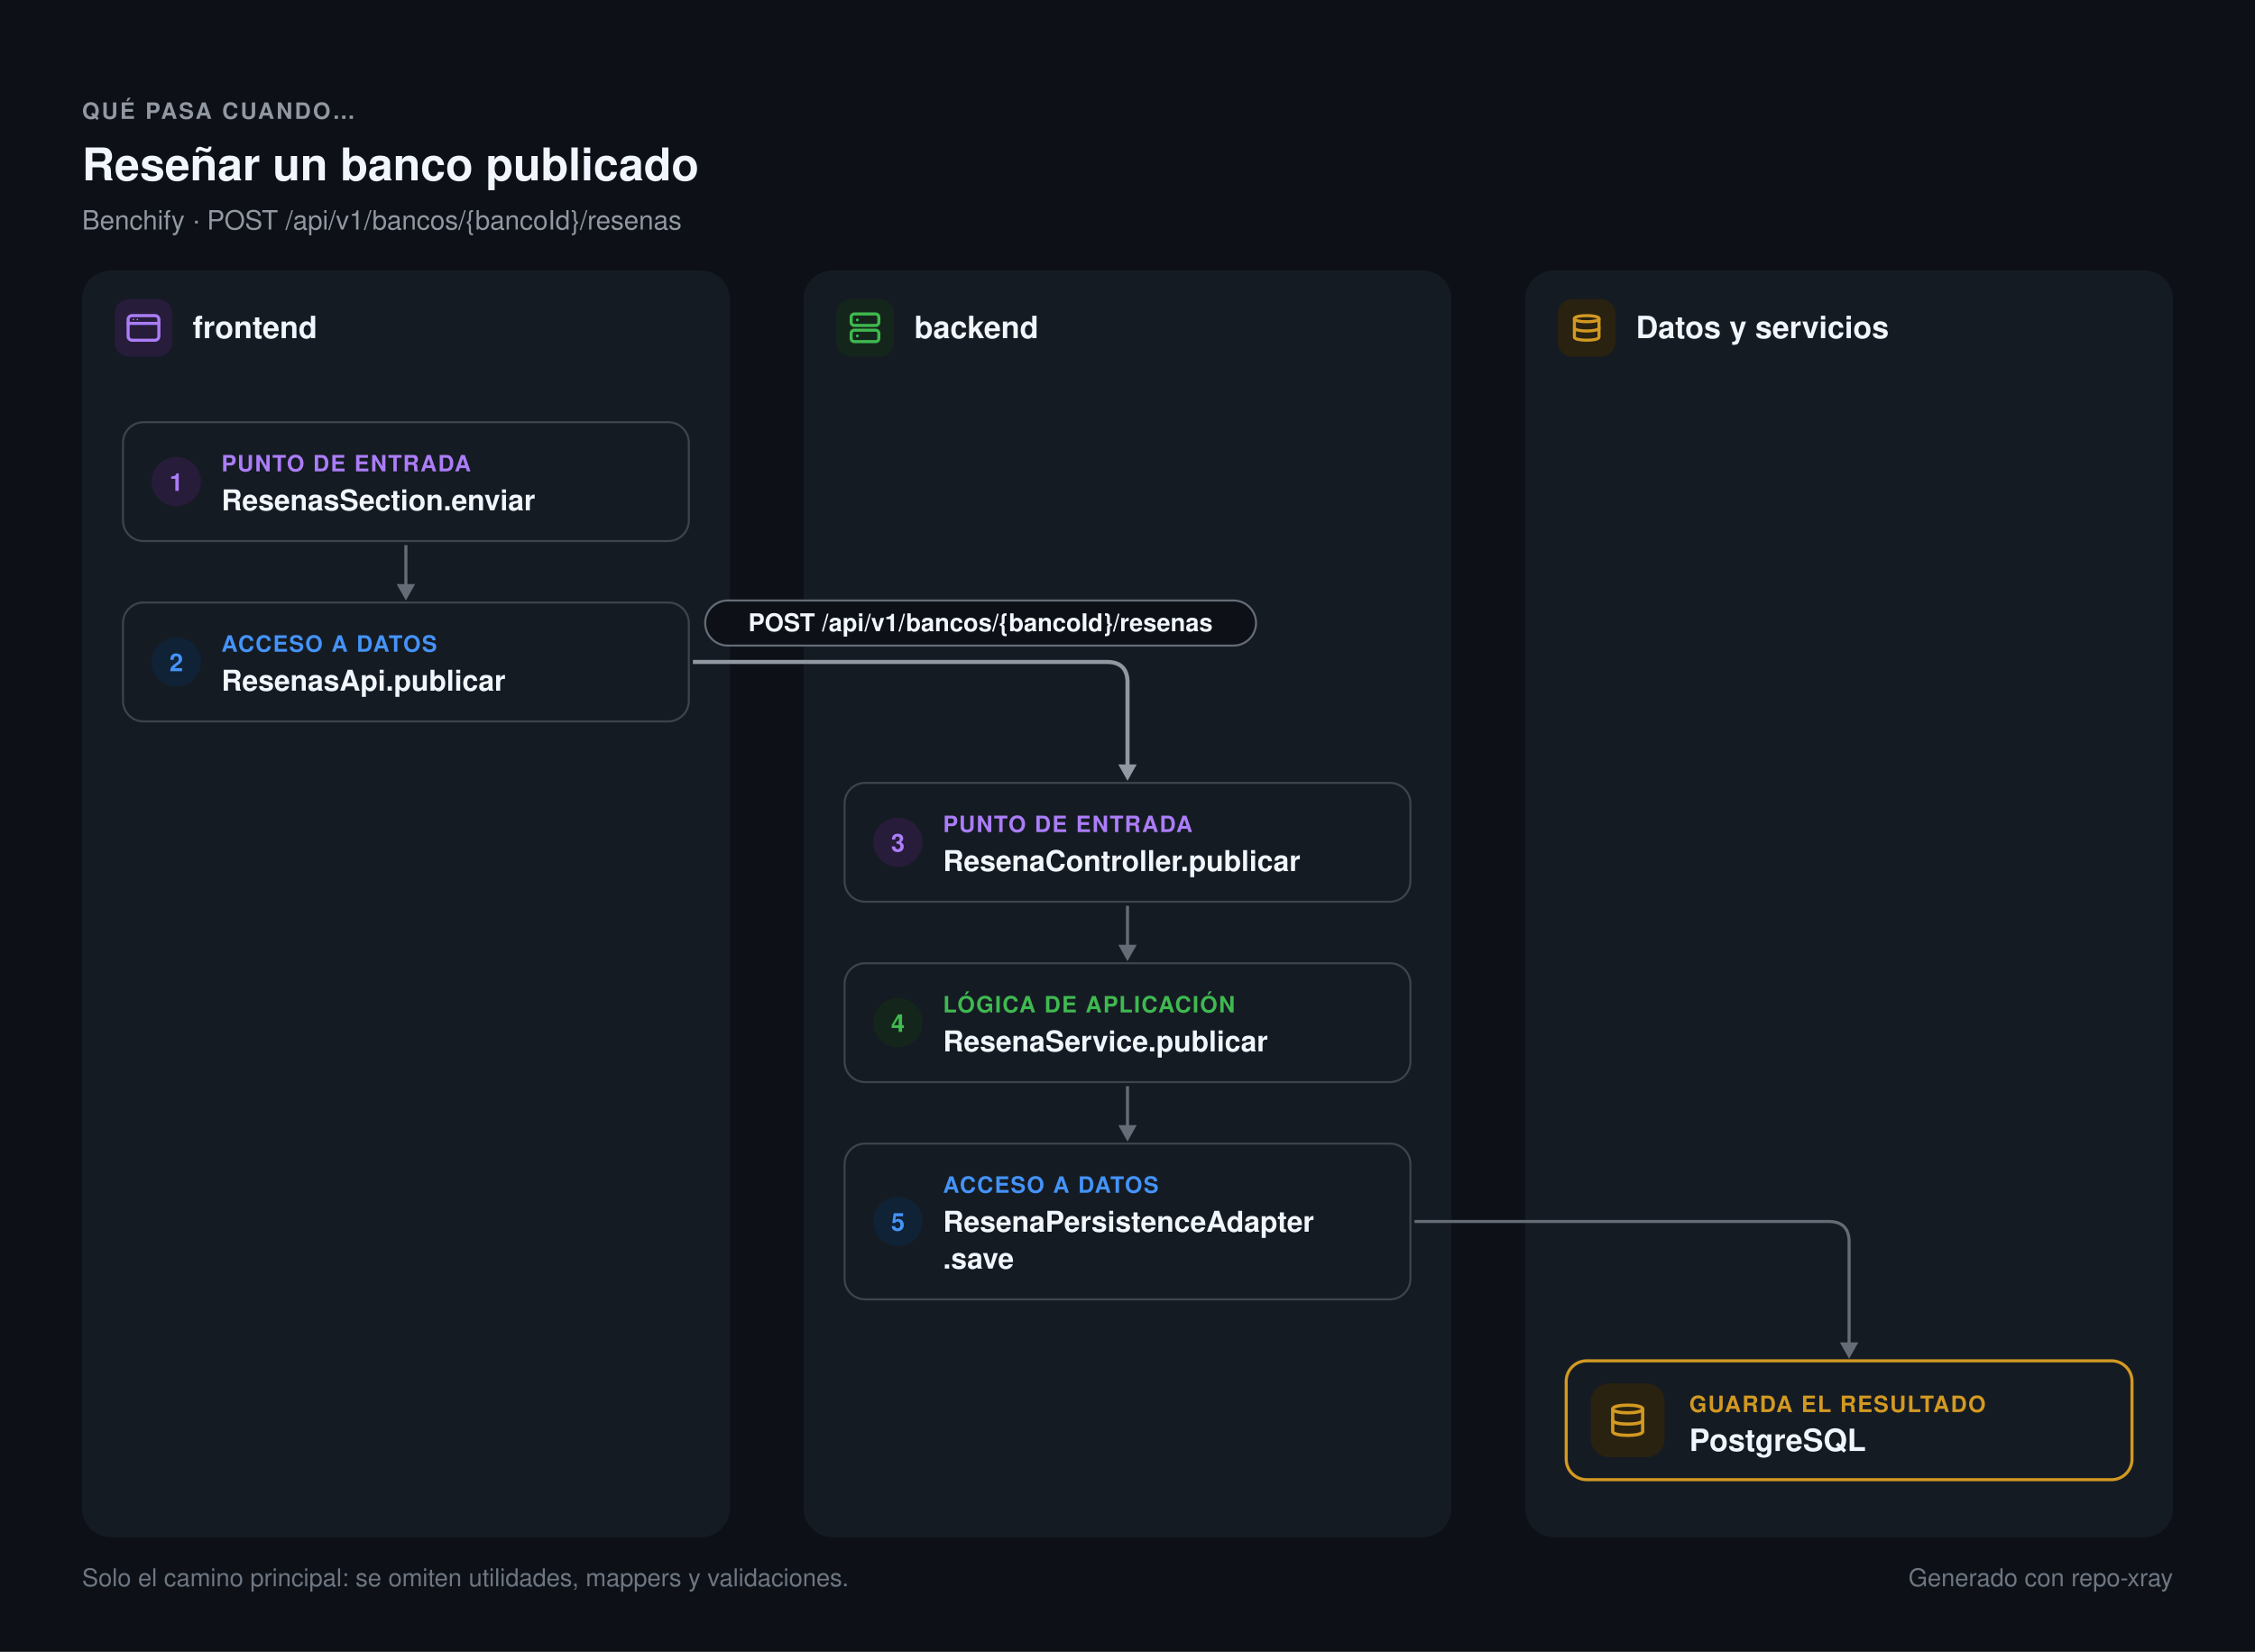
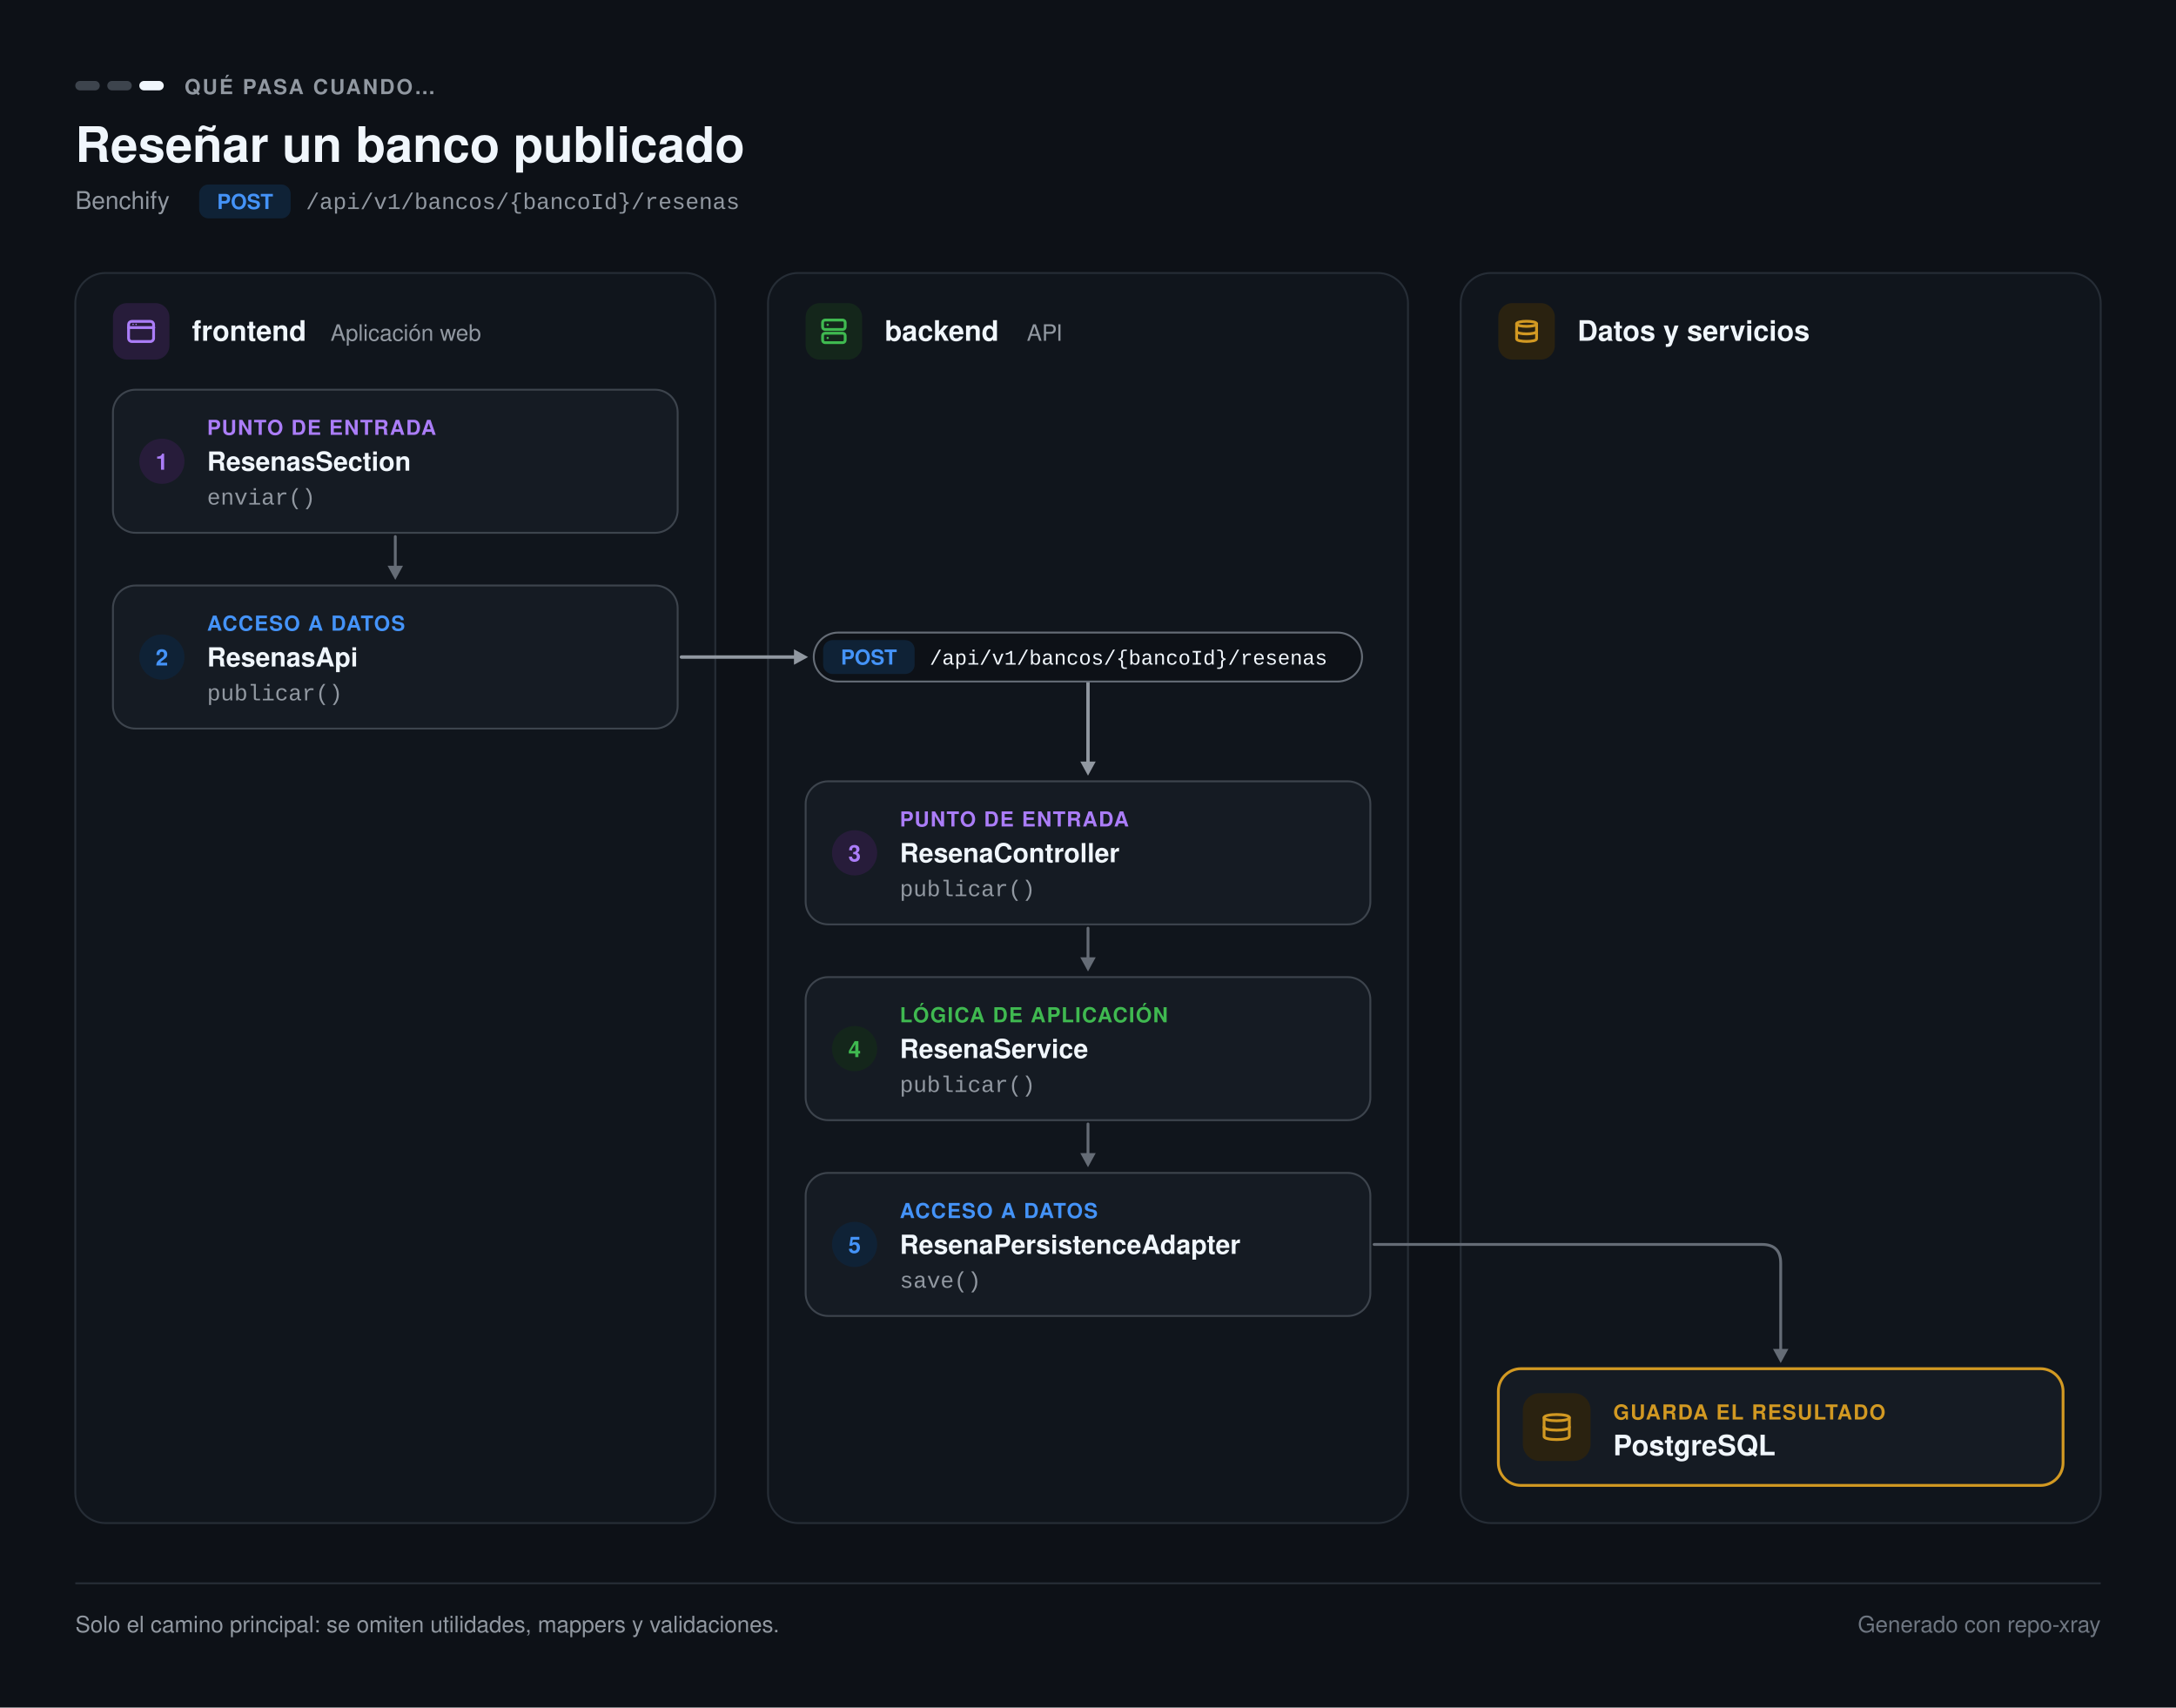
- <svg xmlns="http://www.w3.org/2000/svg" width="1100" height="806" viewBox="0 0 1100 806" role="img" font-family="-apple-system, BlinkMacSystemFont, 'Segoe UI', Helvetica, Arial, sans-serif">
-   <rect x="0" y="0" width="1100" height="806" fill="#0d1117" />
-   <text x="40" y="58" font-size="11" font-weight="700" fill="#9198a1" letter-spacing="1">QUÉ PASA CUANDO…</text>
-   <text x="40" y="88" font-size="22" font-weight="700" fill="#f0f6fc">Reseñar un banco publicado</text>
-   <text x="40" y="112" font-size="13" font-weight="400" fill="#9198a1">Benchify  ·  POST /api/v1/bancos/{bancoId}/resenas</text>
-   <rect x="40" y="132" width="316" height="618" rx="14" fill="#1b222c" fill-opacity="0.6" />
-   <rect x="56" y="146" width="28" height="28" rx="7" fill="#271c3a" />
-   <rect x="62.5" y="154" width="15" height="12" rx="1.9" fill="none" stroke="#ab7df8" stroke-width="1.5" stroke-linecap="round" stroke-linejoin="round" />
-   <line x1="62.5" y1="157.8" x2="77.5" y2="157.8" fill="none" stroke="#ab7df8" stroke-width="1.5" stroke-linecap="round" stroke-linejoin="round" />
-   <circle cx="65.1" cy="155.9" r="0.4" fill="#ab7df8" />
-   <circle cx="67" cy="155.9" r="0.4" fill="#ab7df8" />
-   <text x="94" y="165" font-size="15" font-weight="700" fill="#f0f6fc">frontend</text>
-   <rect x="392" y="132" width="316" height="618" rx="14" fill="#1b222c" fill-opacity="0.6" />
-   <rect x="408" y="146" width="28" height="28" rx="7" fill="#14261b" />
-   <rect x="415.2" y="153.2" width="13.5" height="5.6" rx="1.5" fill="none" stroke="#3fb950" stroke-width="1.5" stroke-linecap="round" stroke-linejoin="round" />
-   <rect x="415.2" y="161.1" width="13.5" height="5.6" rx="1.5" fill="none" stroke="#3fb950" stroke-width="1.5" stroke-linecap="round" stroke-linejoin="round" />
-   <circle cx="418.2" cy="156.1" r="0.7" fill="#3fb950" />
-   <circle cx="418.2" cy="163.9" r="0.7" fill="#3fb950" />
-   <text x="446" y="165" font-size="15" font-weight="700" fill="#f0f6fc">backend</text>
-   <rect x="744" y="132" width="316" height="618" rx="14" fill="#1b222c" fill-opacity="0.6" />
-   <rect x="760" y="146" width="28" height="28" rx="7" fill="#2a2210" />
-   <path d="M 768.0 155.5 C 768.0 153.5 780.0 153.5 780.0 155.5 C 780.0 157.5 768.0 157.5 768.0 155.5 Z" fill="none" stroke="#d29922" stroke-width="1.5" stroke-linecap="round" stroke-linejoin="round" />
-   <path d="M 768.0 155.5 L 768.0 164.5 C 768.0 166.5 780.0 166.5 780.0 164.5 L 780.0 155.5" fill="none" stroke="#d29922" stroke-width="1.5" stroke-linecap="round" stroke-linejoin="round" />
-   <path d="M 768.0 160.0 C 768.0 162.0 780.0 162.0 780.0 160.0" fill="none" stroke="#d29922" stroke-width="1.5" stroke-linecap="round" stroke-linejoin="round" />
-   <text x="798" y="165" font-size="15" font-weight="700" fill="#f0f6fc">Datos y servicios</text>
-   <line x1="198" y1="266" x2="198" y2="291" stroke="#656c76" stroke-width="1.5" />
-   <polygon points="198,293 193.5,285 202.5,285" fill="#656c76" />
-   <path d="M 338.0 323.0 L 540.0 323.0 Q 550.0 323.0 550.0 333.0 L 550.0 379.0" fill="none" stroke="#9198a1" stroke-width="2" />
-   <polygon points="550,381 545.5,373 554.5,373" fill="#9198a1" />
-   <rect x="344" y="293" width="268.7" height="22" rx="11" fill="#0d1117" stroke="#656c76" stroke-width="1" />
-   <text x="478.3" y="308" font-size="12" font-weight="600" fill="#f0f6fc" text-anchor="middle">POST /api/v1/bancos/{bancoId}/resenas</text>
-   <line x1="550" y1="442" x2="550" y2="467" stroke="#656c76" stroke-width="1.5" />
-   <polygon points="550,469 545.5,461 554.5,461" fill="#656c76" />
-   <line x1="550" y1="530" x2="550" y2="555" stroke="#656c76" stroke-width="1.5" />
-   <polygon points="550,557 545.5,549 554.5,549" fill="#656c76" />
-   <path d="M 690.0 596.0 L 892.0 596.0 Q 902.0 596.0 902.0 606.0 L 902.0 661.0" fill="none" stroke="#656c76" stroke-width="1.5" />
-   <polygon points="902,663 897.5,655 906.5,655" fill="#656c76" />
-   <rect x="60" y="206" width="276" height="58" rx="10" fill="#151b23" stroke="#3d444d" stroke-width="1" />
-   <circle cx="86" cy="235" r="12" fill="#271c3a" />
-   <text x="86" y="239.5" font-size="12" font-weight="700" fill="#ab7df8" text-anchor="middle">1</text>
-   <text x="108" y="230" font-size="11" font-weight="700" fill="#ab7df8" letter-spacing="0.6">PUNTO DE ENTRADA</text>
-   <text x="108" y="249" font-size="14" font-weight="600" fill="#f0f6fc">ResenasSection.enviar</text>
-   <rect x="60" y="294" width="276" height="58" rx="10" fill="#151b23" stroke="#3d444d" stroke-width="1" />
-   <circle cx="86" cy="323" r="12" fill="#0f2236" />
-   <text x="86" y="327.5" font-size="12" font-weight="700" fill="#4493f8" text-anchor="middle">2</text>
-   <text x="108" y="318" font-size="11" font-weight="700" fill="#4493f8" letter-spacing="0.6">ACCESO A DATOS</text>
-   <text x="108" y="337" font-size="14" font-weight="600" fill="#f0f6fc">ResenasApi.publicar</text>
-   <rect x="412" y="382" width="276" height="58" rx="10" fill="#151b23" stroke="#3d444d" stroke-width="1" />
-   <circle cx="438" cy="411" r="12" fill="#271c3a" />
-   <text x="438" y="415.5" font-size="12" font-weight="700" fill="#ab7df8" text-anchor="middle">3</text>
-   <text x="460" y="406" font-size="11" font-weight="700" fill="#ab7df8" letter-spacing="0.6">PUNTO DE ENTRADA</text>
-   <text x="460" y="425" font-size="14" font-weight="600" fill="#f0f6fc">ResenaController.publicar</text>
-   <rect x="412" y="470" width="276" height="58" rx="10" fill="#151b23" stroke="#3d444d" stroke-width="1" />
-   <circle cx="438" cy="499" r="12" fill="#14261b" />
-   <text x="438" y="503.5" font-size="12" font-weight="700" fill="#3fb950" text-anchor="middle">4</text>
-   <text x="460" y="494" font-size="11" font-weight="700" fill="#3fb950" letter-spacing="0.6">LÓGICA DE APLICACIÓN</text>
-   <text x="460" y="513" font-size="14" font-weight="600" fill="#f0f6fc">ResenaService.publicar</text>
-   <rect x="412" y="558" width="276" height="76" rx="10" fill="#151b23" stroke="#3d444d" stroke-width="1" />
-   <circle cx="438" cy="596" r="12" fill="#0f2236" />
-   <text x="438" y="600.5" font-size="12" font-weight="700" fill="#4493f8" text-anchor="middle">5</text>
-   <text x="460" y="582" font-size="11" font-weight="700" fill="#4493f8" letter-spacing="0.6">ACCESO A DATOS</text>
-   <text x="460" y="601" font-size="14" font-weight="600" fill="#f0f6fc">ResenaPersistenceAdapter</text>
-   <text x="460" y="619" font-size="14" font-weight="600" fill="#f0f6fc">.save</text>
-   <rect x="764" y="664" width="276" height="58" rx="10" fill="#151b23" stroke="#d29922" stroke-width="1.5" />
-   <rect x="776" y="675" width="36" height="36" rx="9" fill="#2a2210" />
-   <path d="M 786.7 687.5 C 786.7 685.0 801.3 685.0 801.3 687.5 C 801.3 690.0 786.7 690.0 786.7 687.5 Z" fill="none" stroke="#d29922" stroke-width="1.6" stroke-linecap="round" stroke-linejoin="round" />
-   <path d="M 786.7 687.5 L 786.7 698.5 C 786.7 701.0 801.3 701.0 801.3 698.5 L 801.3 687.5" fill="none" stroke="#d29922" stroke-width="1.6" stroke-linecap="round" stroke-linejoin="round" />
-   <path d="M 786.7 693.0 C 786.7 695.5 801.3 695.5 801.3 693.0" fill="none" stroke="#d29922" stroke-width="1.6" stroke-linecap="round" stroke-linejoin="round" />
-   <text x="824" y="689" font-size="11" font-weight="700" fill="#d29922" letter-spacing="0.6">GUARDA EL RESULTADO</text>
-   <text x="824" y="708" font-size="15" font-weight="700" fill="#f0f6fc">PostgreSQL</text>
-   <text x="40" y="774" font-size="12" font-weight="400" fill="#6e7681">Solo el camino principal: se omiten utilidades, mappers y validaciones.</text>
-   <text x="1060" y="774" font-size="12" font-weight="400" fill="#6e7681" text-anchor="end">Generado con repo-xray</text>
+ <svg xmlns="http://www.w3.org/2000/svg" width="1156" height="907" viewBox="0 0 1156 907" role="img" font-family="-apple-system, BlinkMacSystemFont, 'Segoe UI', Helvetica, Arial, sans-serif">
+   <rect x="0" y="0" width="1156" height="907" fill="#0d1117" />
+   <rect x="40" y="43" width="13" height="5" rx="2.5" fill="#3d444d" />
+   <rect x="57" y="43" width="13" height="5" rx="2.5" fill="#3d444d" />
+   <rect x="74" y="43" width="13" height="5" rx="2.5" fill="#f0f6fc" />
+   <text x="98" y="50" font-size="11" font-weight="700" fill="#9198a1" letter-spacing="1">QUÉ PASA CUANDO…</text>
+   <text x="40" y="86" font-size="26" font-weight="700" fill="#f0f6fc">Reseñar un banco publicado</text>
+   <text x="40" y="111" font-size="13" font-weight="400" fill="#9198a1">Benchify</text>
+   <rect x="105.8" y="98" width="48.6" height="18" rx="5" fill="#0f2236" />
+   <text x="130.2" y="111" font-size="11" font-weight="700" fill="#4493f8" text-anchor="middle">POST</text>
+   <text x="162.5" y="111" font-size="12" font-weight="400" fill="#9198a1" font-family="ui-monospace, SFMono-Regular, 'SF Mono', Menlo, Consolas, 'Liberation Mono', monospace">/api/v1/bancos/{bancoId}/resenas</text>
+   <rect x="40" y="145" width="340" height="664" rx="16" fill="#10151c" stroke="#262d36" stroke-width="1" />
+   <rect x="60" y="161" width="30" height="30" rx="7.5" fill="#271c3a" />
+   <rect x="68.3" y="170.7" width="13.3" height="10.7" rx="1.7" fill="none" stroke="#ab7df8" stroke-width="1.5" stroke-linecap="round" stroke-linejoin="round" />
+   <line x1="68.3" y1="174" x2="81.7" y2="174" fill="none" stroke="#ab7df8" stroke-width="1.5" stroke-linecap="round" stroke-linejoin="round" />
+   <circle cx="70.7" cy="172.3" r="0.4" fill="#ab7df8" />
+   <circle cx="72.3" cy="172.3" r="0.4" fill="#ab7df8" />
+   <text x="102" y="181" font-size="15" font-weight="700" fill="#f0f6fc">frontend</text>
+   <text x="175.6" y="181" font-size="12" font-weight="400" fill="#9198a1">Aplicación web</text>
+   <rect x="408" y="145" width="340" height="664" rx="16" fill="#10151c" stroke="#262d36" stroke-width="1" />
+   <rect x="428" y="161" width="30" height="30" rx="7.5" fill="#14261b" />
+   <rect x="437" y="170" width="12" height="5" rx="1.3" fill="none" stroke="#3fb950" stroke-width="1.5" stroke-linecap="round" stroke-linejoin="round" />
+   <rect x="437" y="177" width="12" height="5" rx="1.3" fill="none" stroke="#3fb950" stroke-width="1.5" stroke-linecap="round" stroke-linejoin="round" />
+   <circle cx="439.7" cy="172.5" r="0.6" fill="#3fb950" />
+   <circle cx="439.7" cy="179.5" r="0.6" fill="#3fb950" />
+   <text x="470" y="181" font-size="15" font-weight="700" fill="#f0f6fc">backend</text>
+   <text x="545.5" y="181" font-size="12" font-weight="400" fill="#9198a1">API</text>
+   <rect x="776" y="145" width="340" height="664" rx="16" fill="#10151c" stroke="#262d36" stroke-width="1" />
+   <rect x="796" y="161" width="30" height="30" rx="7.5" fill="#2a2210" />
+   <path d="M 805.7 172.0 C 805.7 170.2 816.3 170.2 816.3 172.0 C 816.3 173.8 805.7 173.8 805.7 172.0 Z" fill="none" stroke="#d29922" stroke-width="1.5" stroke-linecap="round" stroke-linejoin="round" />
+   <path d="M 805.7 172.0 L 805.7 180.0 C 805.7 181.8 816.3 181.8 816.3 180.0 L 816.3 172.0" fill="none" stroke="#d29922" stroke-width="1.5" stroke-linecap="round" stroke-linejoin="round" />
+   <path d="M 805.7 176.0 C 805.7 177.8 816.3 177.8 816.3 176.0" fill="none" stroke="#d29922" stroke-width="1.5" stroke-linecap="round" stroke-linejoin="round" />
+   <text x="838" y="181" font-size="15" font-weight="700" fill="#f0f6fc">Datos y servicios</text>
+   <path d="M 210.0 285.0 L 210.0 303.0" fill="none" stroke="#656c76" stroke-width="1.5" stroke-linecap="round" />
+   <polygon points="210,308 205.9,300.5 214.1,300.5" fill="#656c76" />
+   <path d="M 362.0 349.0 L 424.3 349.0" fill="none" stroke="#9198a1" stroke-width="1.8" stroke-linecap="round" />
+   <polygon points="429.3,349 421.8,353.1 421.8,344.9" fill="#9198a1" />
+   <path d="M 578.0 362.0 L 578.0 407.0" fill="none" stroke="#9198a1" stroke-width="1.8" stroke-linecap="round" />
+   <polygon points="578,412 573.9,404.5 582.1,404.5" fill="#9198a1" />
+   <rect x="432.3" y="336" width="291.3" height="26" rx="13" fill="#0d1117" stroke="#656c76" stroke-width="1" />
+   <rect x="437.3" y="340" width="48.6" height="18" rx="5" fill="#0f2236" />
+   <text x="461.6" y="353" font-size="11" font-weight="700" fill="#4493f8" text-anchor="middle">POST</text>
+   <text x="493.9" y="353" font-size="11" font-weight="400" fill="#f0f6fc" font-family="ui-monospace, SFMono-Regular, 'SF Mono', Menlo, Consolas, 'Liberation Mono', monospace">/api/v1/bancos/{bancoId}/resenas</text>
+   <path d="M 578.0 493.0 L 578.0 511.0" fill="none" stroke="#656c76" stroke-width="1.5" stroke-linecap="round" />
+   <polygon points="578,516 573.9,508.5 582.1,508.5" fill="#656c76" />
+   <path d="M 578.0 597.0 L 578.0 615.0" fill="none" stroke="#656c76" stroke-width="1.5" stroke-linecap="round" />
+   <polygon points="578,620 573.9,612.5 582.1,612.5" fill="#656c76" />
+   <path d="M 730.0 661.0 L 936.0 661.0 Q 946.0 661.0 946.0 671.0 L 946.0 719.0" fill="none" stroke="#656c76" stroke-width="1.5" stroke-linecap="round" />
+   <polygon points="946,724 941.9,716.5 950.1,716.5" fill="#656c76" />
+   <rect x="60" y="207" width="300" height="76" rx="12" fill="#151b23" stroke="#3d444d" stroke-width="1" id="step-1-frontend-bancos" />
+   <circle cx="86" cy="245" r="12" fill="#271c3a" />
+   <text x="86" y="249.5" font-size="12" font-weight="700" fill="#ab7df8" text-anchor="middle">1</text>
+   <text x="110" y="231" font-size="11" font-weight="700" fill="#ab7df8" letter-spacing="0.6">PUNTO DE ENTRADA</text>
+   <text x="110" y="250" font-size="14" font-weight="600" fill="#f0f6fc">ResenasSection</text>
+   <text x="110" y="268" font-size="12" font-weight="400" fill="#9198a1" font-family="ui-monospace, SFMono-Regular, 'SF Mono', Menlo, Consolas, 'Liberation Mono', monospace">enviar()</text>
+   <rect x="60" y="311" width="300" height="76" rx="12" fill="#151b23" stroke="#3d444d" stroke-width="1" id="step-2-" />
+   <circle cx="86" cy="349" r="12" fill="#0f2236" />
+   <text x="86" y="353.5" font-size="12" font-weight="700" fill="#4493f8" text-anchor="middle">2</text>
+   <text x="110" y="335" font-size="11" font-weight="700" fill="#4493f8" letter-spacing="0.6">ACCESO A DATOS</text>
+   <text x="110" y="354" font-size="14" font-weight="600" fill="#f0f6fc">ResenasApi</text>
+   <text x="110" y="372" font-size="12" font-weight="400" fill="#9198a1" font-family="ui-monospace, SFMono-Regular, 'SF Mono', Menlo, Consolas, 'Liberation Mono', monospace">publicar()</text>
+   <rect x="428" y="415" width="300" height="76" rx="12" fill="#151b23" stroke="#3d444d" stroke-width="1" id="step-3-backend-resena" />
+   <circle cx="454" cy="453" r="12" fill="#271c3a" />
+   <text x="454" y="457.5" font-size="12" font-weight="700" fill="#ab7df8" text-anchor="middle">3</text>
+   <text x="478" y="439" font-size="11" font-weight="700" fill="#ab7df8" letter-spacing="0.6">PUNTO DE ENTRADA</text>
+   <text x="478" y="458" font-size="14" font-weight="600" fill="#f0f6fc">ResenaController</text>
+   <text x="478" y="476" font-size="12" font-weight="400" fill="#9198a1" font-family="ui-monospace, SFMono-Regular, 'SF Mono', Menlo, Consolas, 'Liberation Mono', monospace">publicar()</text>
+   <rect x="428" y="519" width="300" height="76" rx="12" fill="#151b23" stroke="#3d444d" stroke-width="1" id="step-4-backend-resena" />
+   <circle cx="454" cy="557" r="12" fill="#14261b" />
+   <text x="454" y="561.5" font-size="12" font-weight="700" fill="#3fb950" text-anchor="middle">4</text>
+   <text x="478" y="543" font-size="11" font-weight="700" fill="#3fb950" letter-spacing="0.6">LÓGICA DE APLICACIÓN</text>
+   <text x="478" y="562" font-size="14" font-weight="600" fill="#f0f6fc">ResenaService</text>
+   <text x="478" y="580" font-size="12" font-weight="400" fill="#9198a1" font-family="ui-monospace, SFMono-Regular, 'SF Mono', Menlo, Consolas, 'Liberation Mono', monospace">publicar()</text>
+   <rect x="428" y="623" width="300" height="76" rx="12" fill="#151b23" stroke="#3d444d" stroke-width="1" id="step-5-backend-resena" />
+   <circle cx="454" cy="661" r="12" fill="#0f2236" />
+   <text x="454" y="665.5" font-size="12" font-weight="700" fill="#4493f8" text-anchor="middle">5</text>
+   <text x="478" y="647" font-size="11" font-weight="700" fill="#4493f8" letter-spacing="0.6">ACCESO A DATOS</text>
+   <text x="478" y="666" font-size="14" font-weight="600" fill="#f0f6fc">ResenaPersistenceAdapter</text>
+   <text x="478" y="684" font-size="12" font-weight="400" fill="#9198a1" font-family="ui-monospace, SFMono-Regular, 'SF Mono', Menlo, Consolas, 'Liberation Mono', monospace">save()</text>
+   <rect x="796" y="727" width="300" height="62" rx="12" fill="#151b23" stroke="#d29922" stroke-width="1.5" id="service-postgresql" />
+   <rect x="809" y="740" width="36" height="36" rx="9" fill="#2a2210" />
+   <path d="M 820.3 753.0 C 820.3 750.8 833.7 750.8 833.7 753.0 C 833.7 755.2 820.3 755.2 820.3 753.0 Z" fill="none" stroke="#d29922" stroke-width="1.5" stroke-linecap="round" stroke-linejoin="round" />
+   <path d="M 820.3 753.0 L 820.3 763.0 C 820.3 765.2 833.7 765.2 833.7 763.0 L 833.7 753.0" fill="none" stroke="#d29922" stroke-width="1.5" stroke-linecap="round" stroke-linejoin="round" />
+   <path d="M 820.3 758.0 C 820.3 760.2 833.7 760.2 833.7 758.0" fill="none" stroke="#d29922" stroke-width="1.5" stroke-linecap="round" stroke-linejoin="round" />
+   <text x="857" y="754" font-size="11" font-weight="700" fill="#d29922" letter-spacing="0.6">GUARDA EL RESULTADO</text>
+   <text x="857" y="773" font-size="15" font-weight="700" fill="#f0f6fc">PostgreSQL</text>
+   <line x1="40" y1="841" x2="1116" y2="841" stroke="#262d36" stroke-width="1" />
+   <text x="1116" y="867" font-size="12" font-weight="400" fill="#6e7681" text-anchor="end">Generado con repo-xray</text>
+   <text x="40" y="867" font-size="12" font-weight="400" fill="#9198a1">Solo el camino principal: se omiten utilidades, mappers y validaciones.</text>
</svg>
